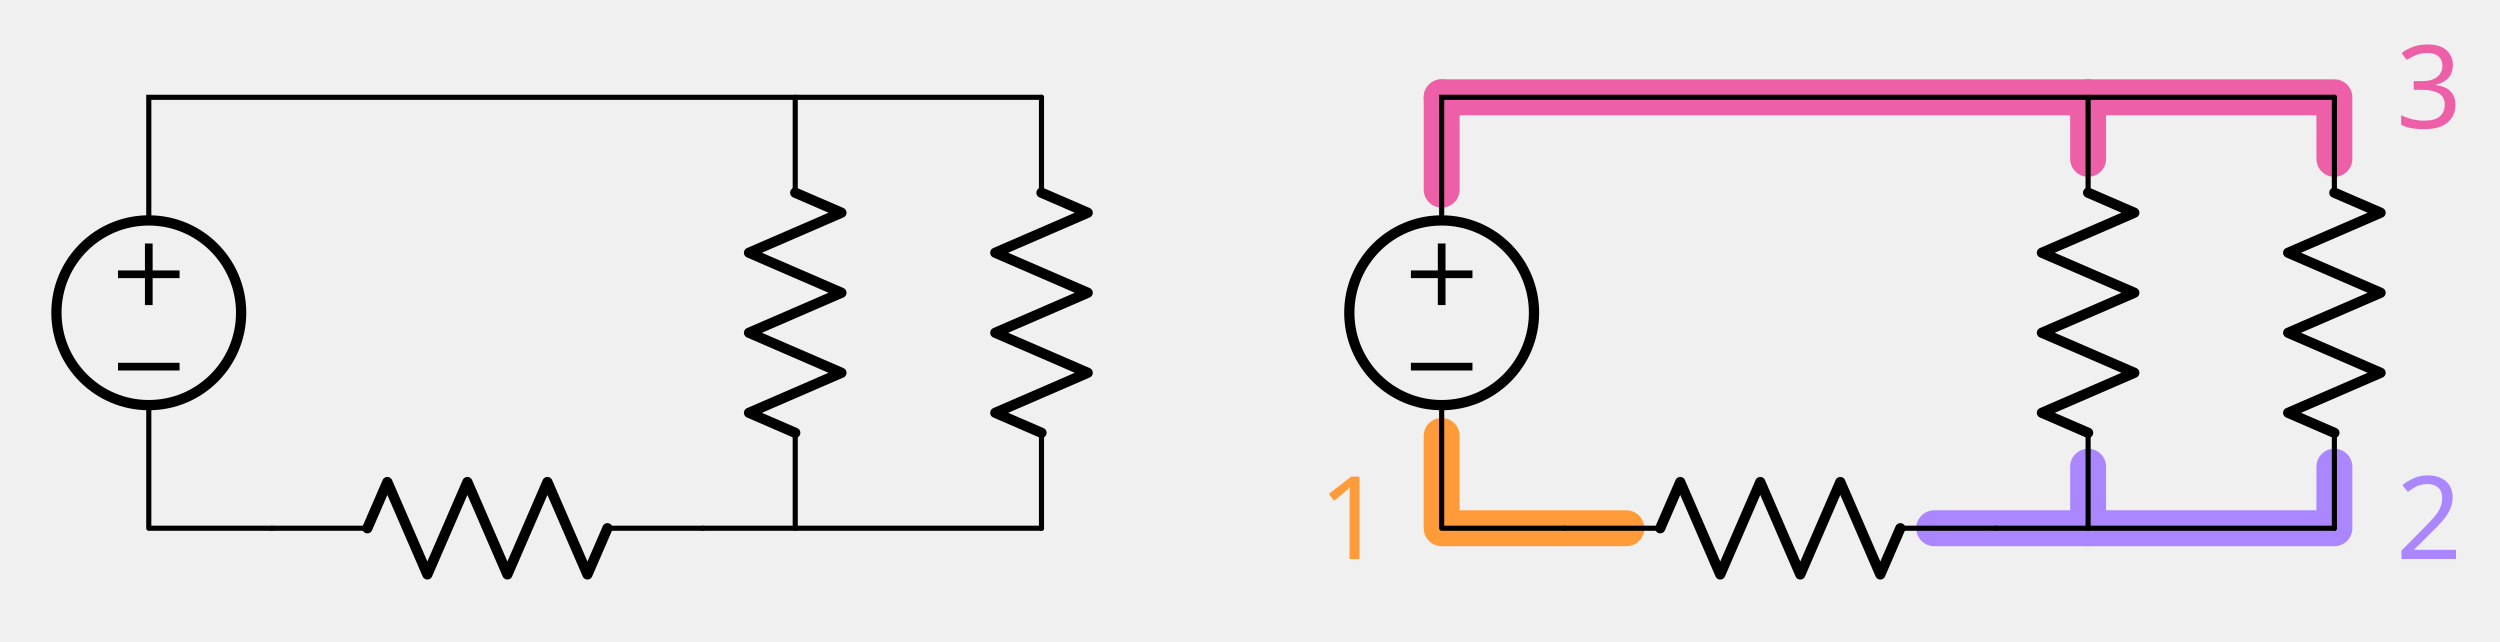
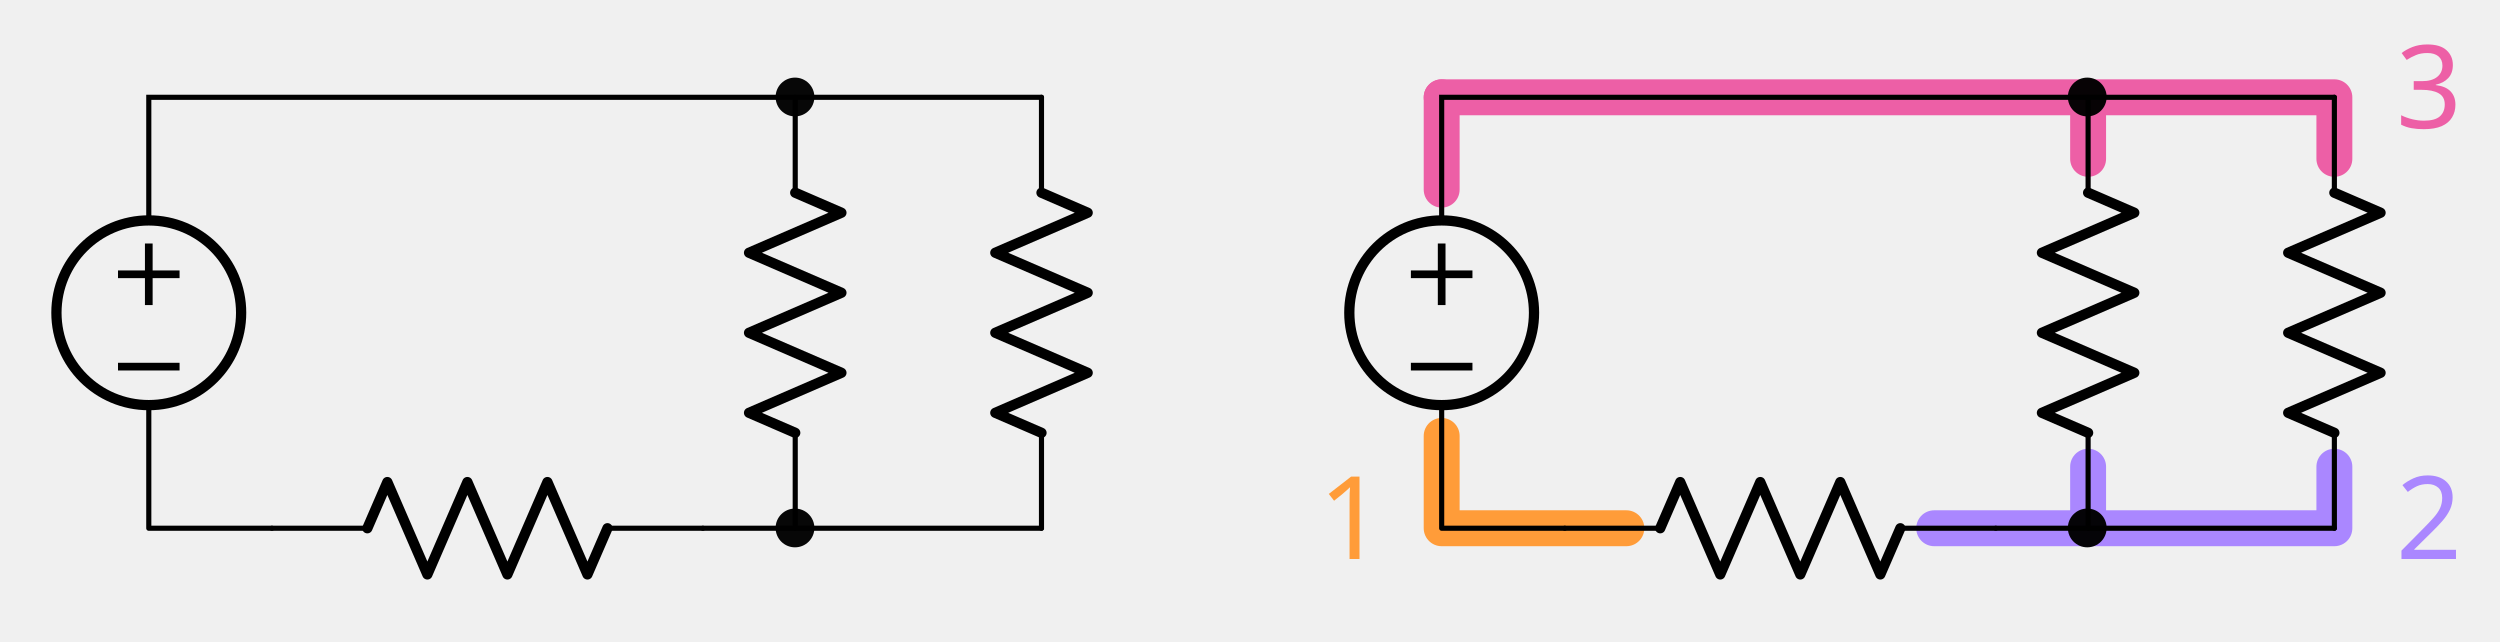
<svg xmlns="http://www.w3.org/2000/svg" version="1.1" id="Layer_1" x="0px" y="0px" width="487.283" height="124.963" viewBox="0 0 487.283 124.963" xml:space="preserve">
  <defs id="defs117" />
  <style type="text/css" id="style3">
	.st0{fill:none;}
	.st1{fill:#E07D10;}
	.st2{fill:none;stroke:#ED5FA6;stroke-width:7;stroke-linecap:round;stroke-linejoin:round;stroke-miterlimit:10;}
	.st3{fill:none;stroke:#AA87FF;stroke-width:7;stroke-linecap:round;stroke-linejoin:round;stroke-miterlimit:10;}
	.st4{fill:none;stroke:#FF9C39;stroke-width:7;stroke-linecap:round;stroke-linejoin:round;stroke-miterlimit:10;}
	.st5{fill:#8AF281;stroke:#8AF281;stroke-linecap:round;stroke-linejoin:round;stroke-miterlimit:10;}
	.st6{fill:#FF9C39;stroke:#E07D10;stroke-linecap:round;stroke-linejoin:round;stroke-miterlimit:10;}
	.st7{fill:none;stroke:#8AF281;stroke-width:7;stroke-linecap:round;stroke-linejoin:round;stroke-miterlimit:10;}
	.st8{fill:#ED5FA6;stroke:#ED5FA6;stroke-width:7;stroke-linecap:round;stroke-linejoin:round;stroke-miterlimit:10;}
	.st9{fill:none;stroke:#1FAB54;stroke-width:7;stroke-linecap:round;stroke-linejoin:round;stroke-miterlimit:10;}
	.st10{fill:none;stroke:#1FAB54;stroke-width:6;stroke-linecap:round;stroke-linejoin:round;stroke-miterlimit:10;}
	.st11{fill:#FF9C39;stroke:#FF9C39;stroke-width:5;stroke-linecap:round;stroke-miterlimit:10;}
	.st12{fill:none;stroke:#1FAB54;stroke-width:4;stroke-miterlimit:10;}
	.st13{fill:none;stroke:#3C91E5;stroke-width:4;stroke-miterlimit:10;}
	.st14{fill:#FFFFFF;}
	.st15{fill:none;stroke:#11ACCD;stroke-width:5;stroke-linecap:round;stroke-miterlimit:10;}
	.st16{fill:#11ACCD;}
	.st17{fill:none;stroke:#FF9C39;stroke-width:4;stroke-miterlimit:10;}
	.st18{fill:none;stroke:#63D9EA;stroke-width:7;stroke-linecap:round;stroke-miterlimit:10;}
	.st19{fill:none;stroke:#63D9EA;stroke-width:8;stroke-linecap:round;stroke-miterlimit:10;}
	.st20{fill:none;stroke:#000000;stroke-linecap:round;stroke-linejoin:round;stroke-miterlimit:10;}
	.st21{fill:none;stroke:#000000;stroke-width:1.5;stroke-linecap:round;stroke-linejoin:round;stroke-miterlimit:10;}
	.st22{fill:none;stroke:#000000;stroke-linecap:round;stroke-miterlimit:10;}
	.st23{fill:none;stroke:#000000;stroke-width:1.5;stroke-linecap:round;stroke-miterlimit:10;}
	.st24{fill:none;stroke:#000000;stroke-width:2;stroke-linecap:round;stroke-linejoin:round;stroke-miterlimit:10;}
	.st25{fill:none;stroke:#000000;stroke-width:1.5;stroke-miterlimit:10;}
	.st26{fill:none;stroke:#000000;stroke-miterlimit:10;}
	.st27{fill:none;stroke:#000000;stroke-width:2;stroke-miterlimit:10;}
	.st28{fill:none;stroke:#000000;stroke-width:2;stroke-linecap:round;stroke-miterlimit:10;}
	.st29{fill:none;stroke:#000000;stroke-linecap:round;stroke-linejoin:round;}
	.st30{stroke:#000000;stroke-linecap:round;stroke-linejoin:round;stroke-miterlimit:10;}
	.st31{fill:none;stroke:#000000;stroke-width:1.5;stroke-linejoin:round;stroke-miterlimit:10;}
	.st32{fill:none;stroke:#000000;stroke-linejoin:round;stroke-miterlimit:10;}
	.st33{clip-path:url(#SVGID_2_);fill:none;stroke:#000000;stroke-linejoin:round;stroke-miterlimit:10;}
	.st34{clip-path:url(#SVGID_2_);fill:none;stroke:#ADADEB;stroke-linejoin:round;stroke-miterlimit:10;}
	.st35{clip-path:url(#SVGID_2_);}
	.st36{stroke:#000000;stroke-linejoin:round;stroke-miterlimit:10;}
	.st37{stroke:#000000;stroke-width:3;stroke-linejoin:round;stroke-miterlimit:10;}
	.st38{fill:none;stroke:#000000;stroke-width:2;stroke-linejoin:round;stroke-miterlimit:10;}
	.st39{fill:none;stroke:#E84D39;stroke-width:3;stroke-linecap:round;stroke-linejoin:round;}
	.st40{fill:#E84D39;}
	.st41{fill:none;stroke:#11ACCD;stroke-width:2;stroke-linecap:round;stroke-linejoin:round;}
	.st42{fill:none;stroke:#F9685D;stroke-width:2;stroke-linecap:round;stroke-linejoin:round;}
	.st43{fill:#F9685D;}
	.st44{fill:#11ACCD;stroke:#000000;stroke-linecap:round;stroke-miterlimit:10;}
	.st45{stroke:#000000;stroke-linecap:round;stroke-miterlimit:10;}
	.st46{fill:#FFFF00;stroke:#000000;stroke-linecap:round;stroke-miterlimit:10;}
	.st47{fill:#F9685D;stroke:#000000;stroke-linecap:round;stroke-miterlimit:10;}
	.st48{fill:#D6D8DA;stroke:#000000;stroke-linecap:round;stroke-miterlimit:10;}
	.st49{fill:none;stroke:#FF9C39;stroke-width:5;stroke-linecap:round;stroke-linejoin:round;stroke-miterlimit:10;}
	.st50{fill:#FF9C39;}
	.st51{fill:#AA87FF;}
	.st52{fill:#ED5FA6;}
	.st53{fill:#1FAB54;}
	.st54{fill:none;stroke:#000000;stroke-width:4;stroke-linecap:round;stroke-linejoin:round;stroke-miterlimit:10;}
	.st55{stroke:#000000;stroke-miterlimit:10;}
	.st56{font-family:'Verdana';}
	.st57{font-size:21px;}
	.st58{stroke:#000000;stroke-width:2;stroke-linecap:round;stroke-linejoin:round;stroke-miterlimit:10;}
	.st59{fill:none;stroke:#000000;stroke-width:3;stroke-linecap:round;stroke-linejoin:round;stroke-miterlimit:10;}
	.st60{fill:none;stroke:#000000;stroke-linejoin:round;}
	.st61{fill:none;stroke:#000000;stroke-width:7;stroke-linecap:round;stroke-linejoin:round;stroke-miterlimit:10;}
	.st62{fill:none;stroke:#11ACCD;stroke-width:3;stroke-linecap:round;stroke-linejoin:round;}
	.st63{fill:none;stroke:#11ACCD;stroke-width:2;stroke-linecap:round;stroke-miterlimit:10;}
	.st64{fill:none;stroke:#E07D10;stroke-width:2;stroke-linecap:round;stroke-miterlimit:10;}
	.st65{fill:none;stroke:#11ACCD;stroke-width:2;stroke-miterlimit:10;}
	.st66{fill:none;stroke:#000000;stroke-width:3;stroke-linecap:square;stroke-miterlimit:10;}
	.st67{fill:#BE2612;}
	.st68{fill:none;stroke:#BE2612;stroke-width:2;stroke-linecap:round;stroke-linejoin:round;}
	.st69{fill:none;stroke:#21242C;stroke-linecap:round;stroke-linejoin:round;stroke-miterlimit:10;}
	.st70{fill:none;stroke:#11ACCD;stroke-width:3;stroke-linecap:round;stroke-miterlimit:10;}
	.st71{fill:#FFFFFF;stroke:#000000;stroke-miterlimit:10;}
</style>
  <polyline class="st3" points="462,96 462,108 399.6,108 384,108 " id="polyline5" style="fill:none;stroke:#aa87ff;stroke-width:7;stroke-linecap:round;stroke-linejoin:round;stroke-miterlimit:10" transform="translate(-7,-5.0375)" />
  <line class="st3" x1="407" y1="90.963" x2="407" y2="102.963" id="line7" style="fill:none;stroke:#aa87ff;stroke-width:7;stroke-linecap:round;stroke-linejoin:round;stroke-miterlimit:10" />
  <polyline class="st4" points="288,90 288,108 324,108 " id="polyline9" style="fill:none;stroke:#ff9c39;stroke-width:7;stroke-linecap:round;stroke-linejoin:round;stroke-miterlimit:10" transform="translate(-7,-5.0375)" />
  <g id="g11" transform="translate(-7,-5.0375)">
    <circle class="st27" cx="36" cy="66" r="18" id="circle13" style="fill:none;stroke:#000000;stroke-width:2;stroke-miterlimit:10" />
    <polyline class="st22" points="36,48 36,24 210,24  " id="polyline15" style="fill:none;stroke:#000000;stroke-linecap:round;stroke-miterlimit:10" />
    <polyline class="st20" points="60,108 36,108 36,84  " id="polyline17" style="fill:none;stroke:#000000;stroke-linecap:round;stroke-linejoin:round;stroke-miterlimit:10" />
    <line class="st25" x1="36" y1="52.5" x2="36" y2="64.5" id="line19" style="fill:none;stroke:#000000;stroke-width:1.5;stroke-miterlimit:10" />
    <line class="st25" x1="30" y1="58.5" x2="42" y2="58.5" id="line21" style="fill:none;stroke:#000000;stroke-width:1.5;stroke-miterlimit:10" />
    <line class="st25" x1="30" y1="76.5" x2="42" y2="76.5" id="line23" style="fill:none;stroke:#000000;stroke-width:1.5;stroke-miterlimit:10" />
  </g>
-   <text class="st50 st56 st57" id="text25" style="font-style:normal;font-variant:normal;font-weight:normal;font-stretch:normal;font-size:22.5px;line-height:125%;font-family:KaTeX_Main;-inkscape-font-specification:'KaTeX_Main, Normal';text-align:start;writing-mode:lr-tb;text-anchor:start;fill:#ff9c39" x="257" y="108.963">1</text>
-   <text class="st51 st56 st57" id="text27" style="font-style:normal;font-variant:normal;font-weight:normal;font-stretch:normal;font-size:22.5px;line-height:125%;font-family:KaTeX_Main;-inkscape-font-specification:'KaTeX_Main, Normal';text-align:start;writing-mode:lr-tb;text-anchor:start;fill:#aa87ff" x="467" y="108.963">2</text>
+   <text class="st50 st56 st57" id="text25" style="font-style:normal;font-variant:normal;font-weight:normal;font-stretch:normal;font-size:22.5px;line-height:0%;font-family:KaTeX_Main;-inkscape-font-specification:'KaTeX_Main, Normal';text-align:start;writing-mode:lr-tb;text-anchor:start;fill:#ff9c39" x="257" y="108.963">1</text>
+   <text class="st51 st56 st57" id="text27" style="font-style:normal;font-variant:normal;font-weight:normal;font-stretch:normal;font-size:22.5px;line-height:0%;font-family:KaTeX_Main;-inkscape-font-specification:'KaTeX_Main, Normal';text-align:start;writing-mode:lr-tb;text-anchor:start;fill:#aa87ff" x="467" y="108.963">2</text>
  <polyline class="st2" points="288,24 288,24 462,24 462,36 " id="polyline29" style="fill:none;stroke:#ed5fa6;stroke-width:7;stroke-linecap:round;stroke-linejoin:round;stroke-miterlimit:10" transform="translate(-7,-5.0375)" />
  <line class="st2" x1="281" y1="36.963" x2="281" y2="18.962" id="line31" style="fill:none;stroke:#ed5fa6;stroke-width:7;stroke-linecap:round;stroke-linejoin:round;stroke-miterlimit:10" />
  <line class="st2" x1="407" y1="30.962" x2="407" y2="18.962" id="line33" style="fill:none;stroke:#ed5fa6;stroke-width:7;stroke-linecap:round;stroke-linejoin:round;stroke-miterlimit:10" />
-   <text class="st52 st56 st57" id="text35" style="font-style:normal;font-variant:normal;font-weight:normal;font-stretch:normal;font-size:22.5px;line-height:125%;font-family:KaTeX_Main;-inkscape-font-specification:'KaTeX_Main, Normal';text-align:start;writing-mode:lr-tb;text-anchor:start;fill:#ed5fa6" x="467" y="24.962">3</text>
+   <text class="st52 st56 st57" id="text35" style="font-style:normal;font-variant:normal;font-weight:normal;font-stretch:normal;font-size:22.5px;line-height:0%;font-family:KaTeX_Main;-inkscape-font-specification:'KaTeX_Main, Normal';text-align:start;writing-mode:lr-tb;text-anchor:start;fill:#ed5fa6" x="467" y="24.962">3</text>
  <g id="g37" transform="translate(-7,-5.0375)">
    <line class="st20" x1="125.4" y1="108" x2="144" y2="108" id="line39" style="fill:none;stroke:#000000;stroke-linecap:round;stroke-linejoin:round;stroke-miterlimit:10" />
    <polyline class="st24" points="78.6,108 82.5,99 90.3,117 98.1,99 105.9,117 113.7,99 121.5,117 125.4,108  " id="polyline41" style="fill:none;stroke:#000000;stroke-width:2;stroke-linecap:round;stroke-linejoin:round;stroke-miterlimit:10" />
    <line class="st20" x1="60" y1="108" x2="78.6" y2="108" id="line43" style="fill:none;stroke:#000000;stroke-linecap:round;stroke-linejoin:round;stroke-miterlimit:10" />
    <rect x="60" y="96" class="st0" width="84" height="24" id="rect45" style="fill:none" />
  </g>
  <g id="g47" transform="translate(-7,-5.0375)">
    <line class="st20" x1="162" y1="42.6" x2="162" y2="24" id="line49" style="fill:none;stroke:#000000;stroke-linecap:round;stroke-linejoin:round;stroke-miterlimit:10" />
    <polyline class="st24" points="162,89.4 153,85.5 171,77.7 153,69.9 171,62.1 153,54.3 171,46.5 162,42.6  " id="polyline51" style="fill:none;stroke:#000000;stroke-width:2;stroke-linecap:round;stroke-linejoin:round;stroke-miterlimit:10" />
    <line class="st20" x1="162" y1="108" x2="162" y2="89.4" id="line53" style="fill:none;stroke:#000000;stroke-linecap:round;stroke-linejoin:round;stroke-miterlimit:10" />
    <rect x="150" y="24" class="st0" width="24" height="84" id="rect55" style="fill:none" />
  </g>
  <g id="g57" transform="translate(-7,-5.0375)">
    <line class="st20" x1="210" y1="42.6" x2="210" y2="24" id="line59" style="fill:none;stroke:#000000;stroke-linecap:round;stroke-linejoin:round;stroke-miterlimit:10" />
    <polyline class="st24" points="210,89.4 201,85.5 219,77.7 201,69.9 219,62.1 201,54.3 219,46.5 210,42.6  " id="polyline61" style="fill:none;stroke:#000000;stroke-width:2;stroke-linecap:round;stroke-linejoin:round;stroke-miterlimit:10" />
    <line class="st20" x1="210" y1="108" x2="210" y2="89.4" id="line63" style="fill:none;stroke:#000000;stroke-linecap:round;stroke-linejoin:round;stroke-miterlimit:10" />
    <rect x="198" y="24" class="st0" width="24" height="84" id="rect65" style="fill:none" />
  </g>
  <line class="st22" x1="203" y1="102.963" x2="137" y2="102.963" id="line67" style="fill:none;stroke:#000000;stroke-linecap:round;stroke-miterlimit:10" />
  <g id="g69" transform="translate(-7,-5.0375)">
    <circle class="st27" cx="288" cy="66" r="18" id="circle71" style="fill:none;stroke:#000000;stroke-width:2;stroke-miterlimit:10" />
    <polyline class="st22" points="288,48 288,24 462,24  " id="polyline73" style="fill:none;stroke:#000000;stroke-linecap:round;stroke-miterlimit:10" />
    <polyline class="st20" points="312,108 288,108 288,84  " id="polyline75" style="fill:none;stroke:#000000;stroke-linecap:round;stroke-linejoin:round;stroke-miterlimit:10" />
    <line class="st25" x1="288" y1="52.5" x2="288" y2="64.5" id="line77" style="fill:none;stroke:#000000;stroke-width:1.5;stroke-miterlimit:10" />
    <line class="st25" x1="282" y1="58.5" x2="294" y2="58.5" id="line79" style="fill:none;stroke:#000000;stroke-width:1.5;stroke-miterlimit:10" />
    <line class="st25" x1="282" y1="76.5" x2="294" y2="76.5" id="line81" style="fill:none;stroke:#000000;stroke-width:1.5;stroke-miterlimit:10" />
  </g>
  <g id="g83" transform="translate(-7,-5.0375)">
    <line class="st20" x1="377.4" y1="108" x2="396" y2="108" id="line85" style="fill:none;stroke:#000000;stroke-linecap:round;stroke-linejoin:round;stroke-miterlimit:10" />
    <polyline class="st24" points="330.6,108 334.5,99 342.3,117 350.1,99 357.9,117 365.7,99 373.5,117 377.4,108  " id="polyline87" style="fill:none;stroke:#000000;stroke-width:2;stroke-linecap:round;stroke-linejoin:round;stroke-miterlimit:10" />
    <line class="st20" x1="312" y1="108" x2="330.6" y2="108" id="line89" style="fill:none;stroke:#000000;stroke-linecap:round;stroke-linejoin:round;stroke-miterlimit:10" />
    <rect x="312" y="96" class="st0" width="84" height="24" id="rect91" style="fill:none" />
  </g>
  <g id="g93" transform="translate(-7,-5.0375)">
    <line class="st20" x1="414" y1="42.6" x2="414" y2="24" id="line95" style="fill:none;stroke:#000000;stroke-linecap:round;stroke-linejoin:round;stroke-miterlimit:10" />
    <polyline class="st24" points="414,89.4 405,85.5 423,77.7 405,69.9 423,62.1 405,54.3 423,46.5 414,42.6  " id="polyline97" style="fill:none;stroke:#000000;stroke-width:2;stroke-linecap:round;stroke-linejoin:round;stroke-miterlimit:10" />
    <line class="st20" x1="414" y1="108" x2="414" y2="89.4" id="line99" style="fill:none;stroke:#000000;stroke-linecap:round;stroke-linejoin:round;stroke-miterlimit:10" />
    <rect x="402" y="24" class="st0" width="24" height="84" id="rect101" style="fill:none" />
  </g>
  <g id="g103" transform="translate(-7,-5.0375)">
    <line class="st20" x1="462" y1="42.6" x2="462" y2="24" id="line105" style="fill:none;stroke:#000000;stroke-linecap:round;stroke-linejoin:round;stroke-miterlimit:10" />
    <polyline class="st24" points="462,89.4 453,85.5 471,77.7 453,69.9 471,62.1 453,54.3 471,46.5 462,42.6  " id="polyline107" style="fill:none;stroke:#000000;stroke-width:2;stroke-linecap:round;stroke-linejoin:round;stroke-miterlimit:10" />
    <line class="st20" x1="462" y1="108" x2="462" y2="89.4" id="line109" style="fill:none;stroke:#000000;stroke-linecap:round;stroke-linejoin:round;stroke-miterlimit:10" />
    <rect x="450" y="24" class="st0" width="24" height="84" id="rect111" style="fill:none" />
  </g>
  <line class="st22" x1="455" y1="102.963" x2="389" y2="102.963" id="line113" style="fill:none;stroke:#000000;stroke-linecap:round;stroke-miterlimit:10" />
+   <circle style="opacity:0.97;fill:#000000;fill-opacity:1;stroke:none;stroke-width:1.067;stroke-linecap:round;stroke-linejoin:round;stroke-miterlimit:10;stroke-dasharray:none;stroke-opacity:0.992" id="path34747" cx="154.956" cy="18.906" r="3.78" />
+   <circle r="3.78" cy="102.903" cx="154.956" id="circle4644" style="opacity:0.97;fill:#000000;fill-opacity:1;stroke:none;stroke-width:1.067;stroke-linecap:round;stroke-linejoin:round;stroke-miterlimit:10;stroke-dasharray:none;stroke-opacity:0.992" />
+   <circle r="3.78" cy="18.906" cx="406.833" id="circle4646" style="opacity:0.97;fill:#000000;fill-opacity:1;stroke:none;stroke-width:1.067;stroke-linecap:round;stroke-linejoin:round;stroke-miterlimit:10;stroke-dasharray:none;stroke-opacity:0.992" />
+   <circle style="opacity:0.97;fill:#000000;fill-opacity:1;stroke:none;stroke-width:1.067;stroke-linecap:round;stroke-linejoin:round;stroke-miterlimit:10;stroke-dasharray:none;stroke-opacity:0.992" id="circle4648" cx="406.833" cy="102.903" r="3.78" />
</svg>
